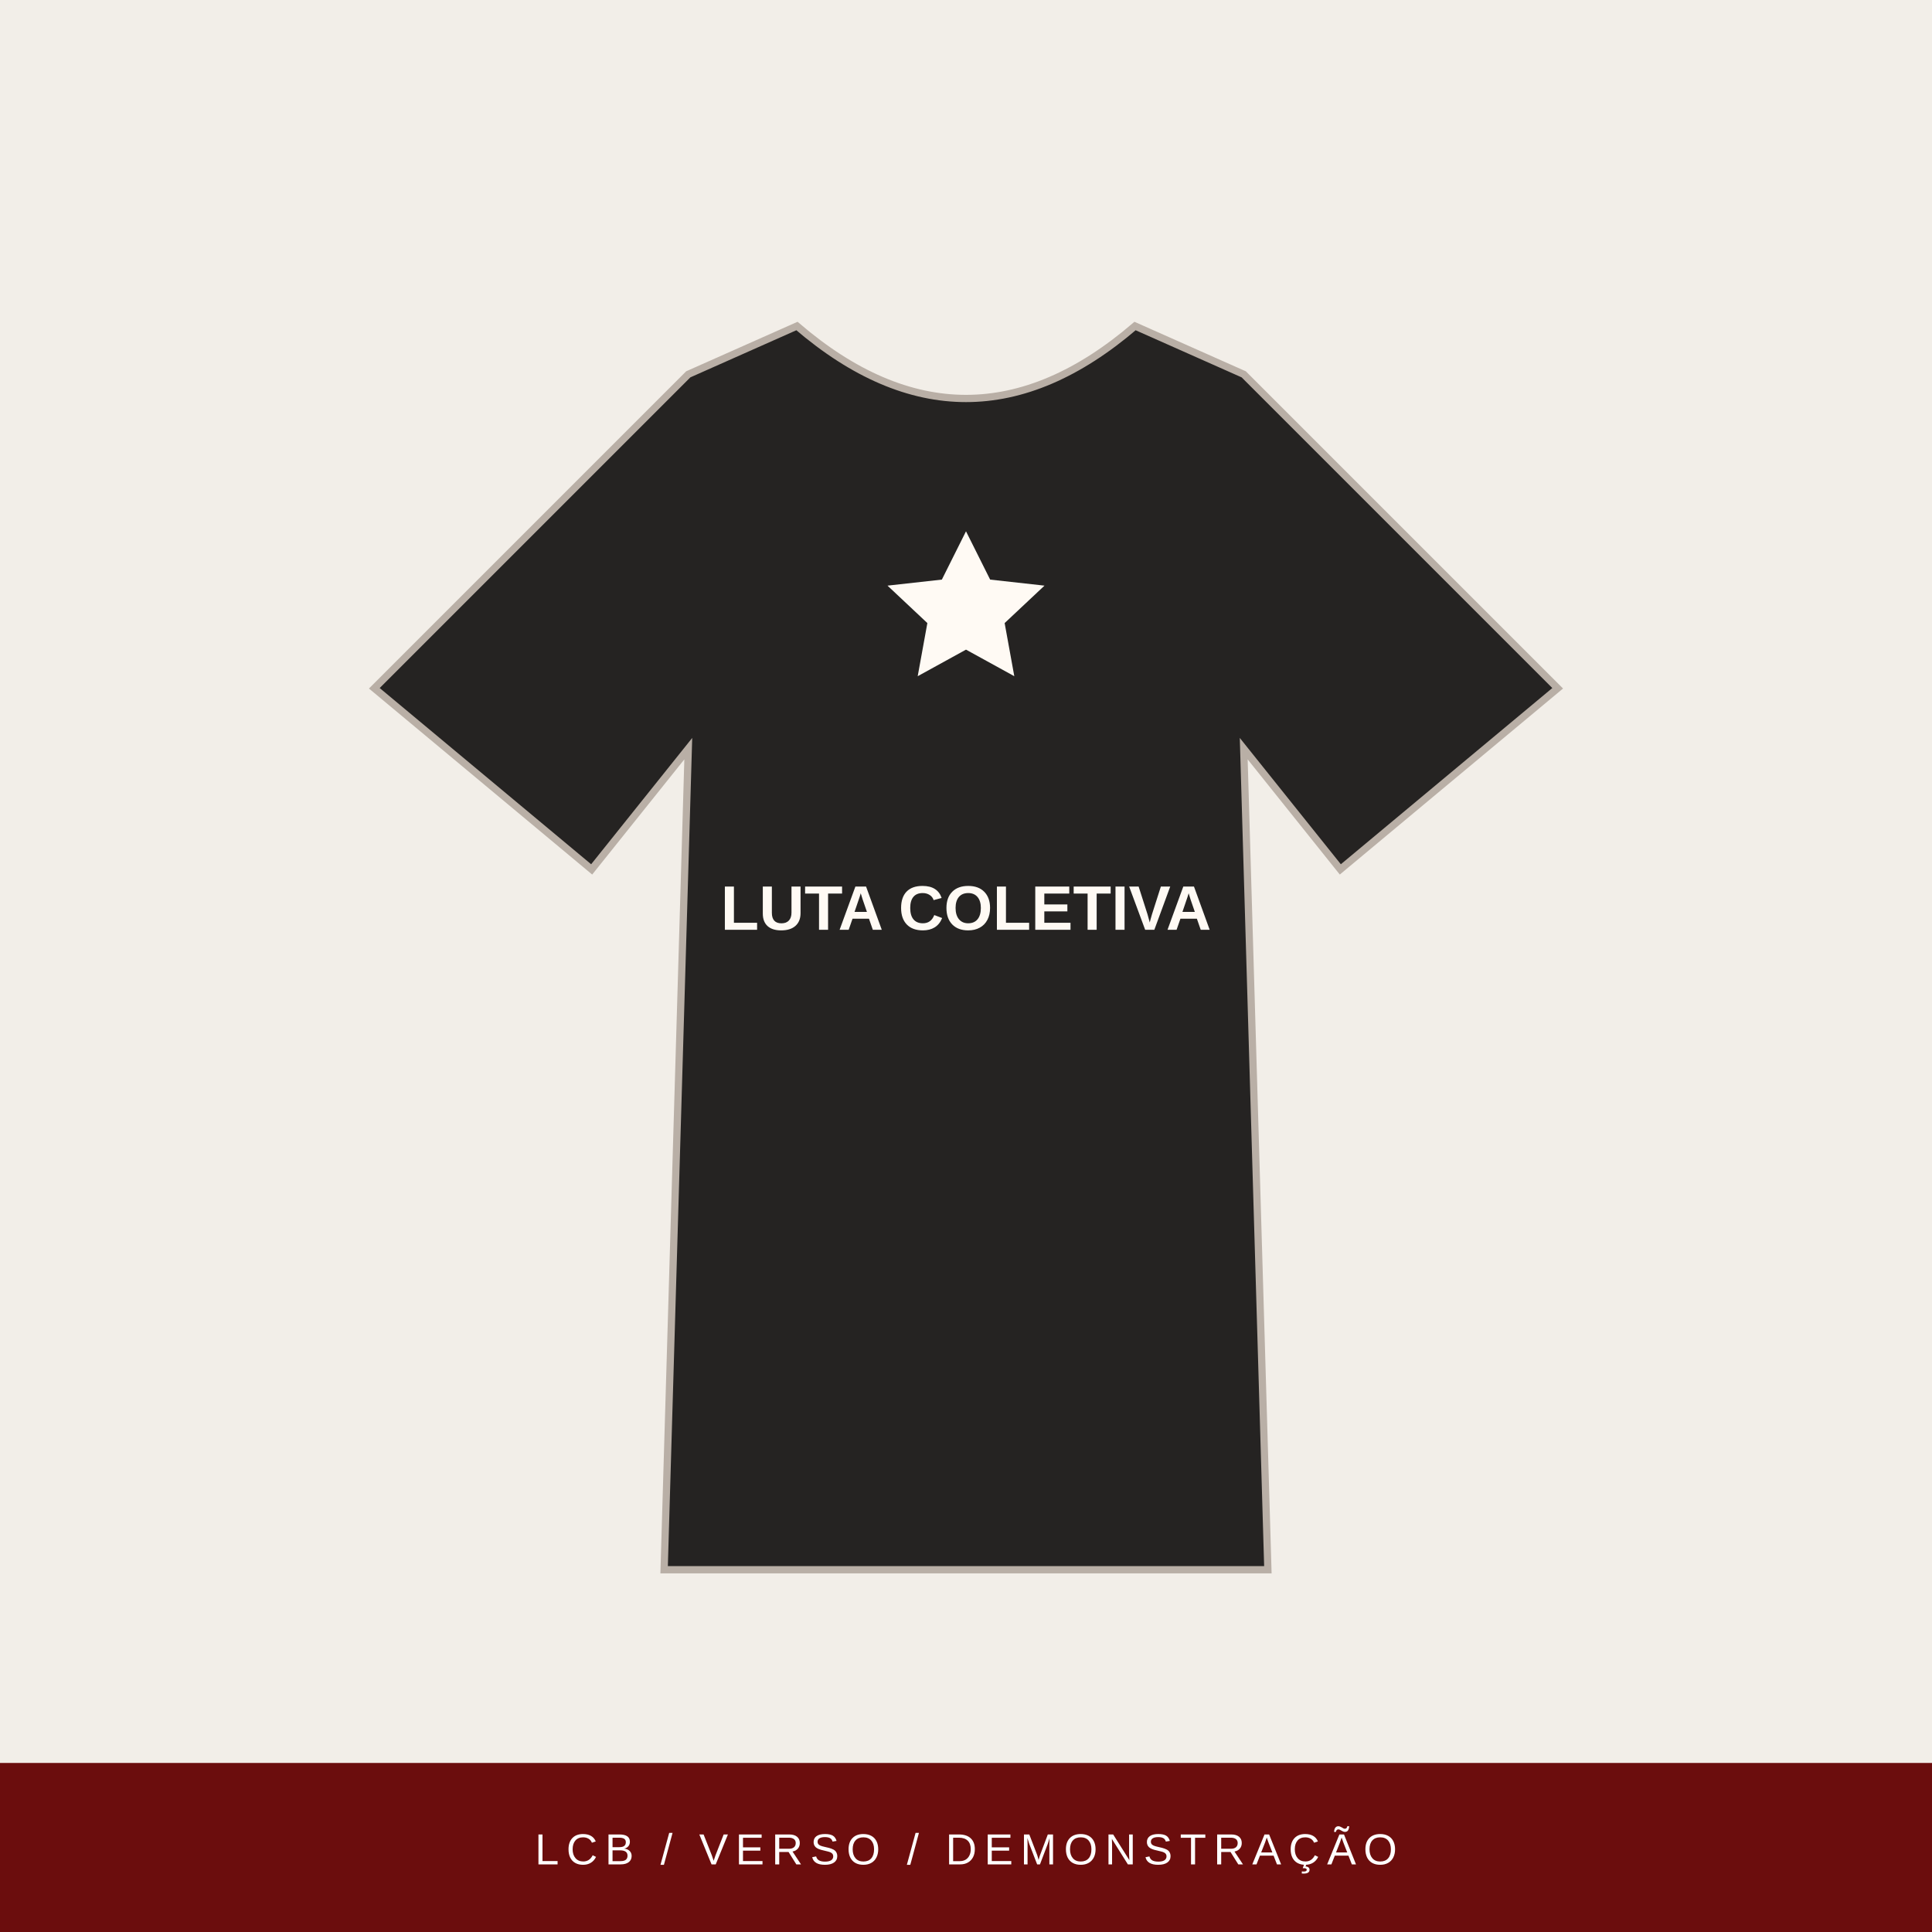
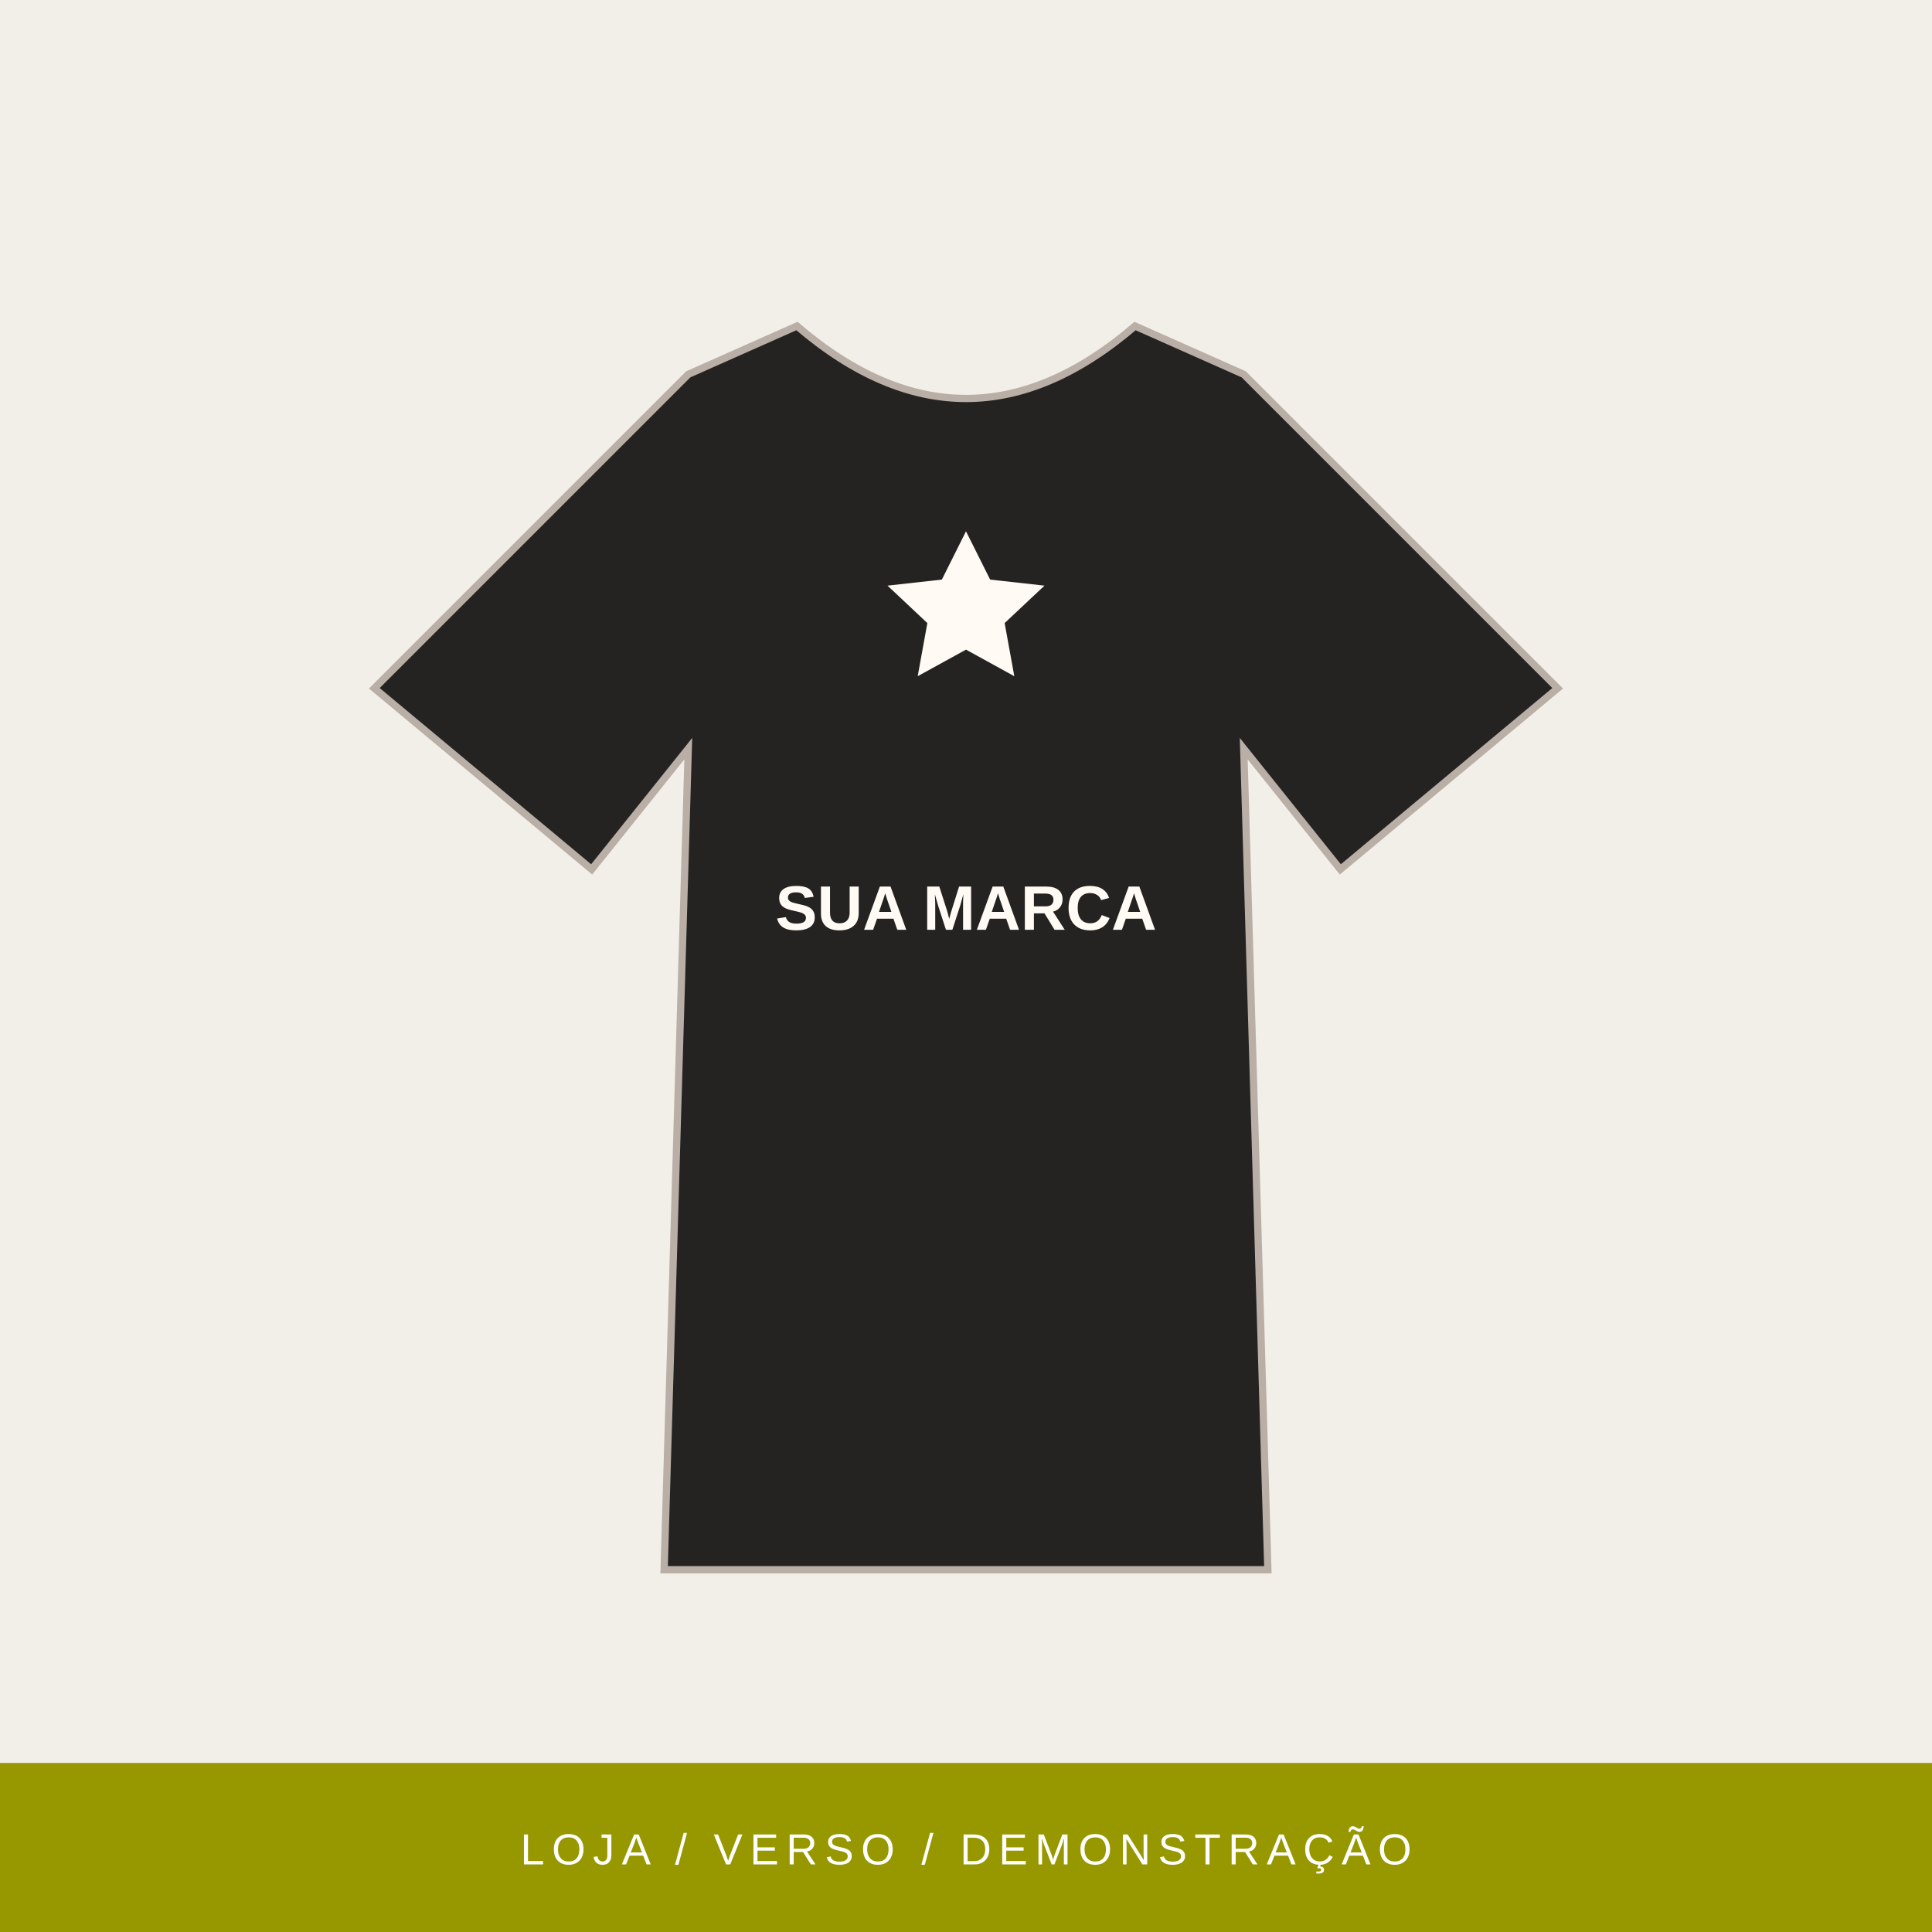
<svg xmlns="http://www.w3.org/2000/svg" width="800" height="800" viewBox="0 0 800 800">
  <rect width="800" height="800" fill="#f2eee8" />
  <g transform="translate(0 0)">
    <path d="M285 155 L330 135 Q400 195 470 135 L515 155 L645 285 L555 360 L515 310 L525 650 L275 650 L285 310 L245 360 L155 285Z" fill="#252322" stroke="#b9afa6" stroke-width="3" />
-     <text x="400" y="385" font-family="Arial,sans-serif" font-size="26" font-weight="900" text-anchor="middle" fill="#fffaf4">LUTA COLETIVA</text>
+     <text x="400" y="385" font-family="Arial,sans-serif" font-size="26" font-weight="900" text-anchor="middle" fill="#fffaf4">SUA MARCA</text>
    <path d="M380 300 L400 260 L420 300 L465 305 L432 336 L440 380 L400 358 L360 380 L368 336 L335 305Z" fill="#fffaf4" transform="translate(200 90) scale(.5)" />
  </g>
-   <rect y="730" width="800" height="70" fill="#6b0d0d" />
-   <text x="400" y="772" text-anchor="middle" font-family="Arial,sans-serif" font-size="18" letter-spacing="3" fill="white">LCB / VERSO / DEMONSTRAÇÃO</text>
+   <rect y="730" width="800" height="70" fill="#979700" />
+   <text x="400" y="772" text-anchor="middle" font-family="Arial,sans-serif" font-size="18" letter-spacing="3" fill="white">LOJA / VERSO / DEMONSTRAÇÃO</text>
</svg>
